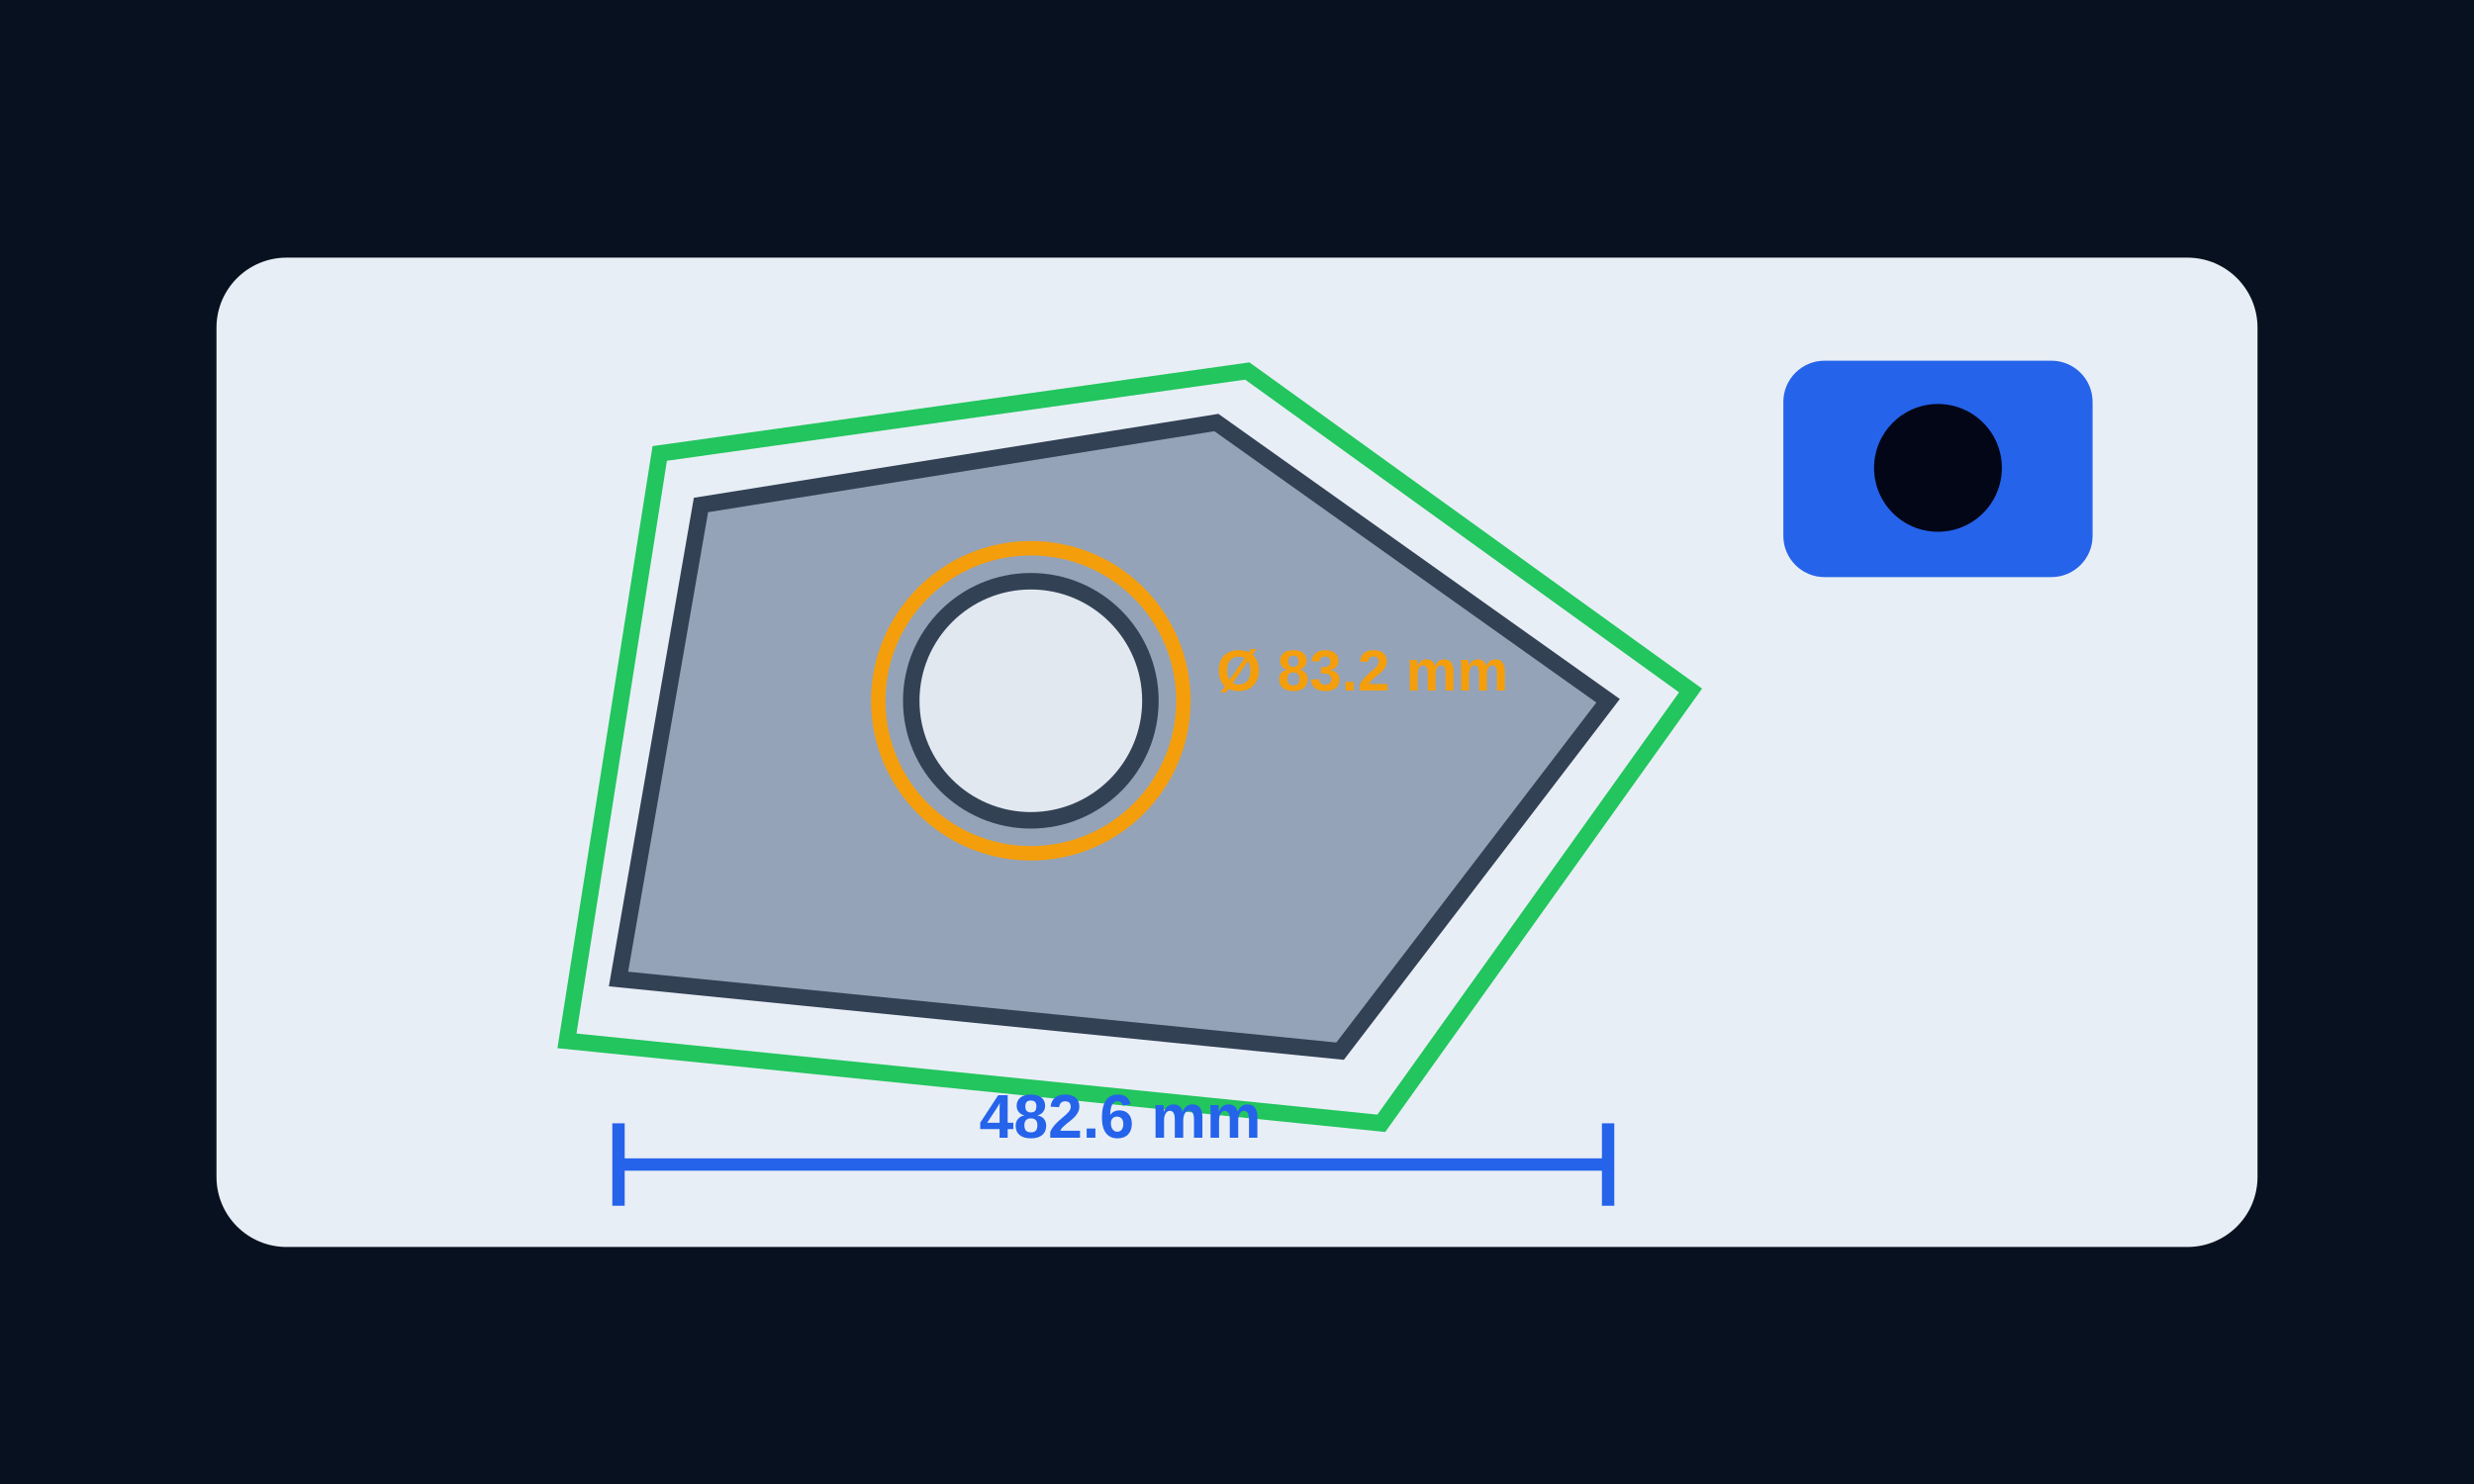
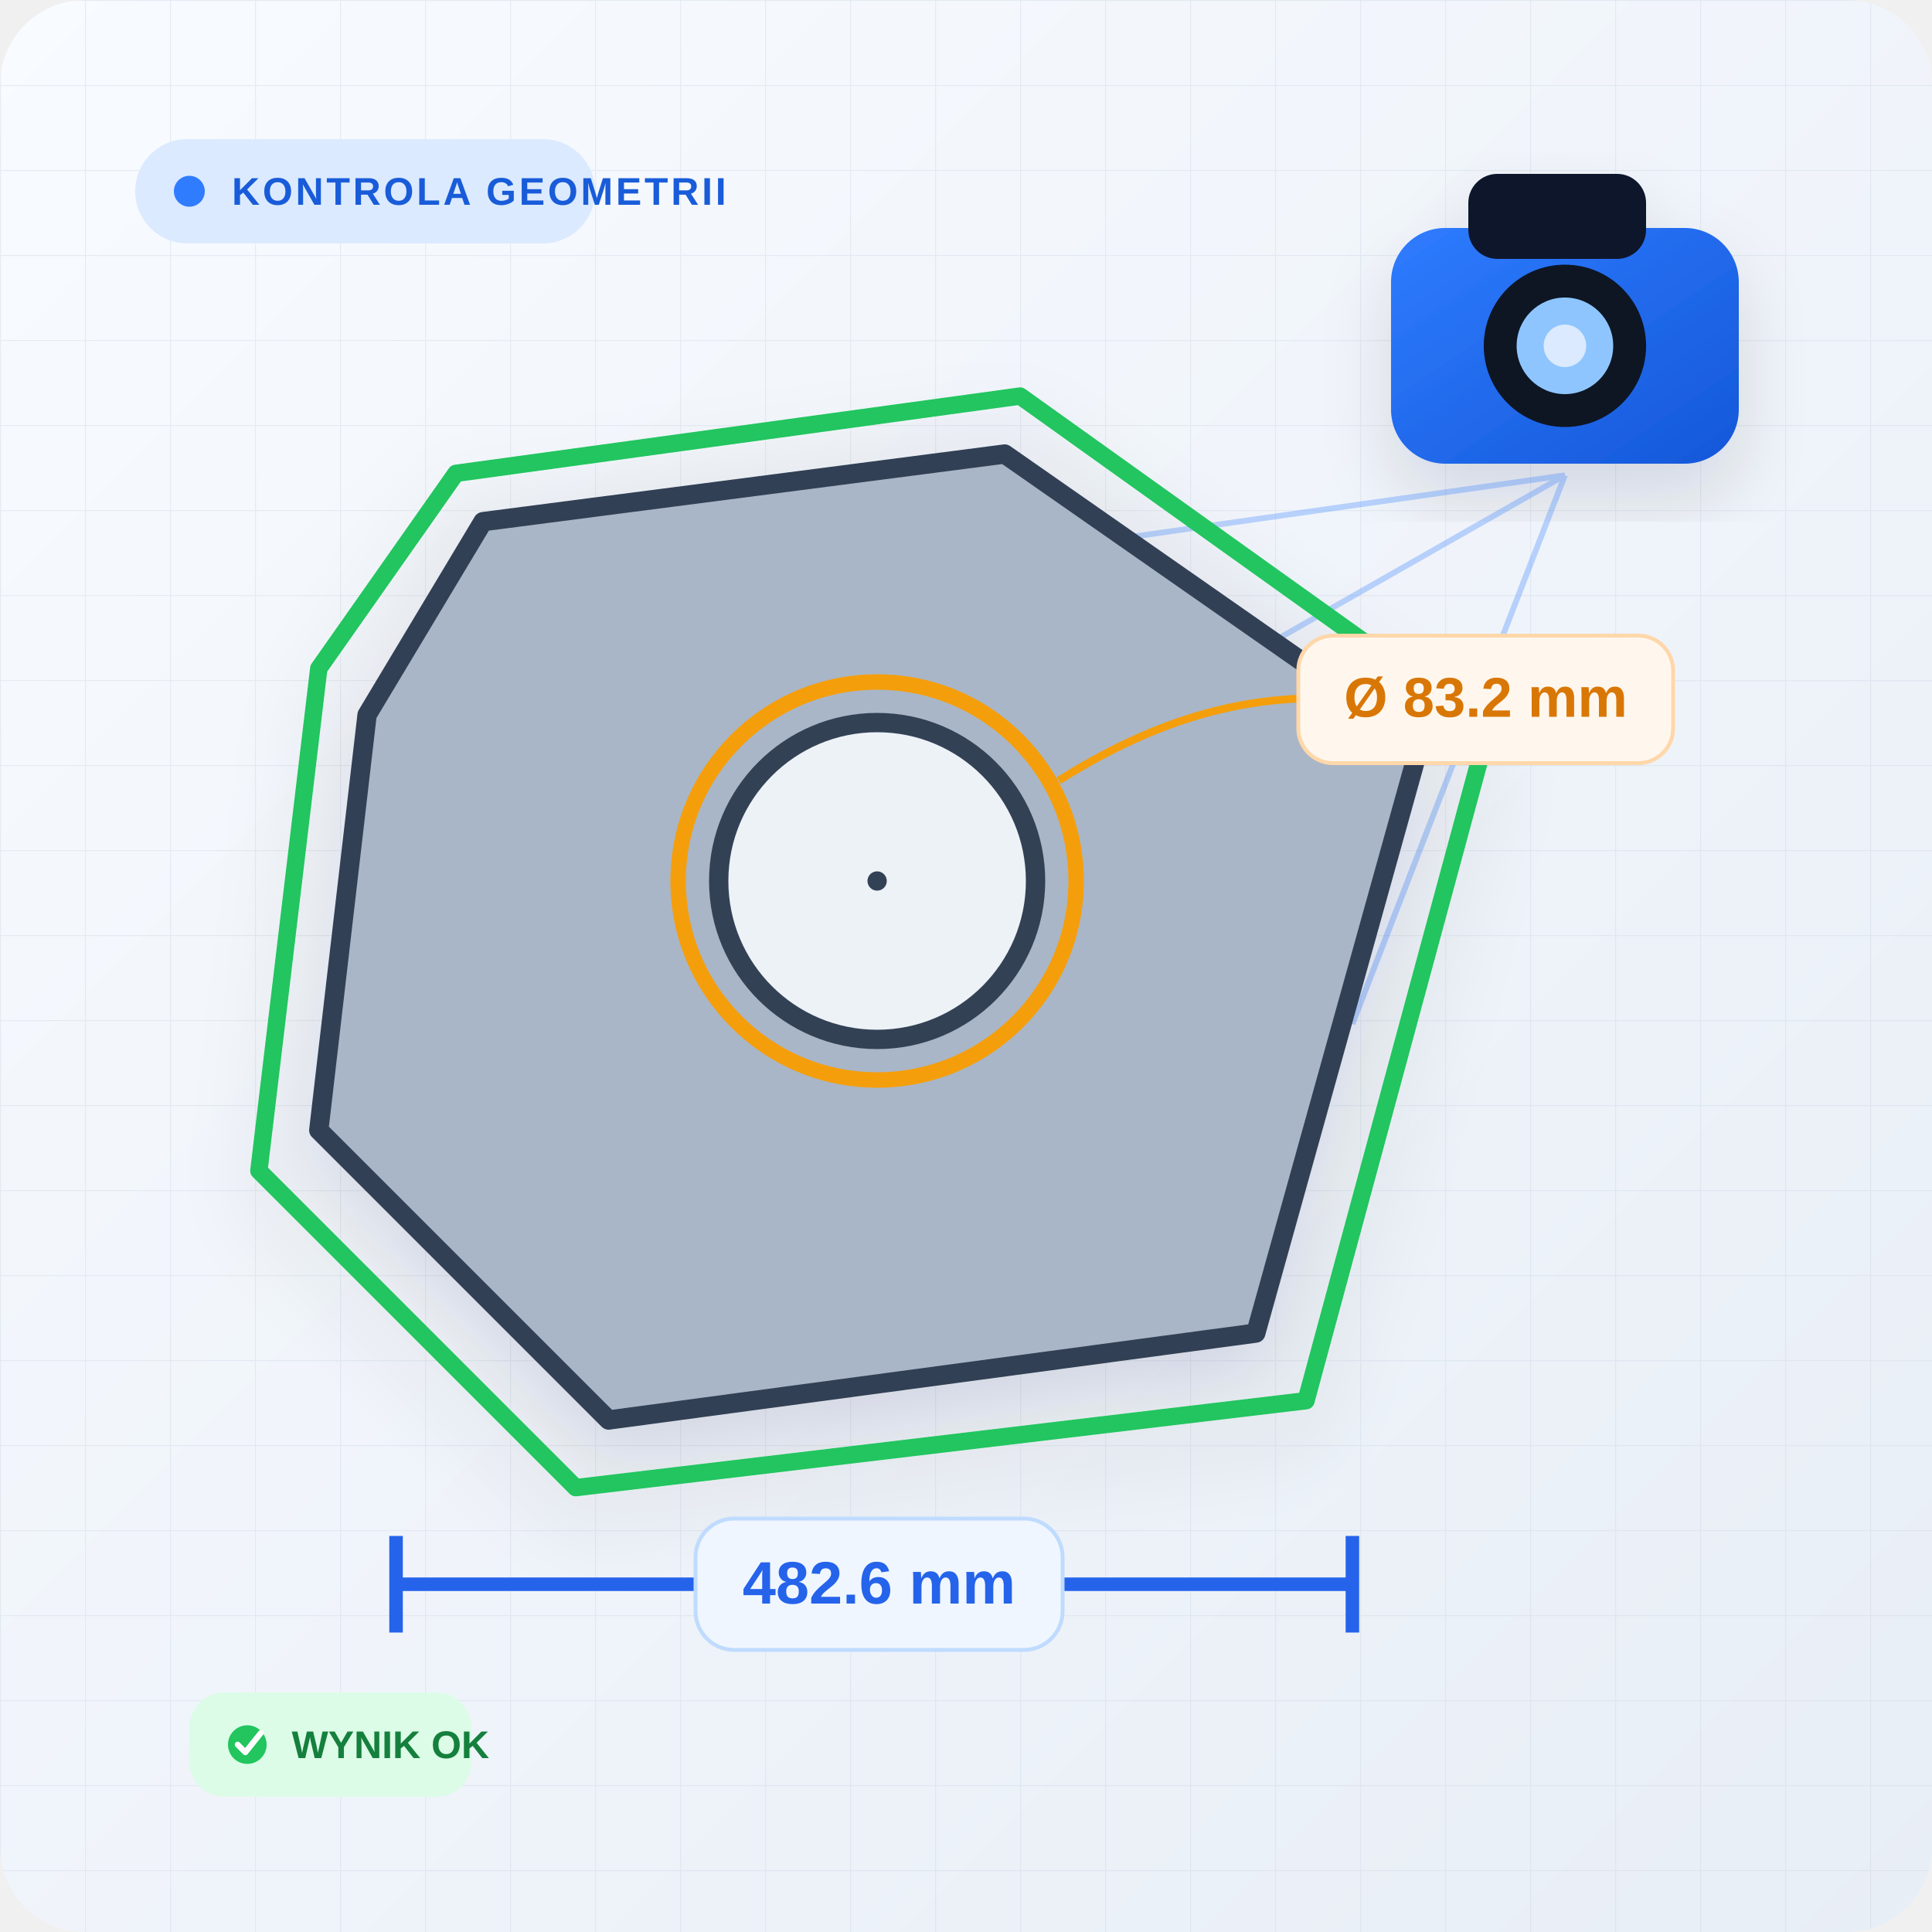
- <svg xmlns="http://www.w3.org/2000/svg" viewBox="0 0 1200 720">
-   <rect width="1200" height="720" fill="#08111f" />
-   <rect x="105" y="125" width="990" height="480" rx="34" fill="#e8eef5" />
-   <path d="M300 475 L340 245 L590 205 L780 340 L650 510 Z" fill="#94a3b8" stroke="#334155" stroke-width="8" />
-   <circle cx="500" cy="340" r="58" fill="#e2e8f0" stroke="#334155" stroke-width="8" />
-   <path d="M275 505 L320 220 L605 180 L820 335 L670 545 Z" fill="none" stroke="#22c55e" stroke-width="8" />
-   <circle cx="500" cy="340" r="74" fill="none" stroke="#f59e0b" stroke-width="7" />
-   <line x1="300" y1="565" x2="780" y2="565" stroke="#2563eb" stroke-width="6" />
-   <line x1="300" y1="545" x2="300" y2="585" stroke="#2563eb" stroke-width="6" />
-   <line x1="780" y1="545" x2="780" y2="585" stroke="#2563eb" stroke-width="6" />
-   <text x="475" y="552" fill="#2563eb" font-size="30" font-family="Arial" font-weight="700">482.6 mm</text>
-   <text x="590" y="335" fill="#f59e0b" font-size="28" font-family="Arial" font-weight="700">Ø 83.2 mm</text>
-   <rect x="865" y="175" width="150" height="105" rx="20" fill="#2563eb" />
-   <circle cx="940" cy="227" r="31" fill="#020617" />
+ <svg xmlns="http://www.w3.org/2000/svg" viewBox="0 0 1000 1000" role="img" aria-labelledby="title desc">
+   <defs>
+     <linearGradient id="bg" x1="0" y1="0" x2="1" y2="1">
+       <stop offset="0" stop-color="#f8fbff" />
+       <stop offset="1" stop-color="#e8eef6" />
+     </linearGradient>
+     <linearGradient id="cam" x1="0" y1="0" x2="1" y2="1">
+       <stop offset="0" stop-color="#2f7cff" />
+       <stop offset="1" stop-color="#1457d9" />
+     </linearGradient>
+     <pattern id="grid" width="44" height="44" patternUnits="userSpaceOnUse">
+       <path d="M44 0H0V44" fill="none" stroke="#cbd5e1" stroke-width="1" opacity=".38" />
+     </pattern>
+     <filter id="shadow" x="-20%" y="-20%" width="140%" height="140%">
+       <feDropShadow dx="0" dy="18" stdDeviation="18" flood-color="#0f172a" flood-opacity=".12" />
+     </filter>
+   </defs>
+   <rect width="1000" height="1000" rx="44" fill="url(#bg)" />
+   <rect width="1000" height="1000" rx="44" fill="url(#grid)" />
+   <g transform="translate(70 72)">
+     <rect width="238" height="54" rx="27" fill="#dbeafe" />
+     <circle cx="28" cy="27" r="8" fill="#2f7cff" />
+     <text x="50" y="34" fill="#195cd9" font-family="Arial, sans-serif" font-size="20" font-weight="700" letter-spacing="1.5">KONTROLA GEOMETRII</text>
+   </g>
+   <g transform="translate(720 90)" filter="url(#shadow)">
+     <rect x="0" y="28" width="180" height="122" rx="28" fill="url(#cam)" />
+     <rect x="40" y="0" width="92" height="44" rx="15" fill="#0f172a" />
+     <circle cx="90" cy="89" r="42" fill="#0b1220" />
+     <circle cx="90" cy="89" r="25" fill="#8ec5ff" />
+     <circle cx="90" cy="89" r="11" fill="#dbeafe" />
+   </g>
+   <g opacity=".30" stroke="#2f7cff" stroke-width="3">
+     <path d="M810 246 L645 340" />
+     <path d="M810 246 L700 530" />
+     <path d="M810 246 L430 300" />
+   </g>
+   <g filter="url(#shadow)">
+     <path d="M190 370 L250 270 L520 235 L735 385 L650 690 L315 735 L165 585 Z" fill="#a9b6c7" stroke="#334155" stroke-width="10" stroke-linejoin="round" />
+     <path d="M165 346 L236 245 L528 205 L770 378 L676 725 L298 770 L134 606 Z" fill="none" stroke="#22c55e" stroke-width="9" stroke-linejoin="round" />
+   </g>
+   <circle cx="454" cy="456" r="82" fill="#edf2f7" stroke="#334155" stroke-width="10" />
+   <circle cx="454" cy="456" r="103" fill="none" stroke="#f59e0b" stroke-width="8" />
+   <circle cx="454" cy="456" r="5" fill="#334155" />
+   <g stroke="#2563eb" stroke-width="7" fill="none">
+     <line x1="205" y1="820" x2="700" y2="820" />
+     <line x1="205" y1="795" x2="205" y2="845" />
+     <line x1="700" y1="795" x2="700" y2="845" />
+   </g>
+   <rect x="360" y="786" width="190" height="68" rx="20" fill="#eff6ff" stroke="#bfdbfe" stroke-width="2" />
+   <text x="455" y="830" text-anchor="middle" fill="#2563eb" font-family="Arial, sans-serif" font-size="31" font-weight="700">482.6 mm</text>
+   <path d="M548 404 C610 365 664 355 724 365" fill="none" stroke="#f59e0b" stroke-width="4" />
+   <rect x="672" y="329" width="194" height="66" rx="18" fill="#fff7ed" stroke="#fed7aa" stroke-width="2" />
+   <text x="769" y="371" text-anchor="middle" fill="#d97706" font-family="Arial, sans-serif" font-size="29" font-weight="700">Ø 83.2 mm</text>
+   <g transform="translate(98 876)">
+     <rect width="146" height="54" rx="18" fill="#dcfce7" />
+     <circle cx="30" cy="27" r="10" fill="#22c55e" />
+     <path d="M25 27l4 4 8-10" fill="none" stroke="#fff" stroke-width="3" stroke-linecap="round" stroke-linejoin="round" />
+     <text x="53" y="34" fill="#15803d" font-family="Arial, sans-serif" font-size="20" font-weight="700">WYNIK OK</text>
+   </g>
</svg>
